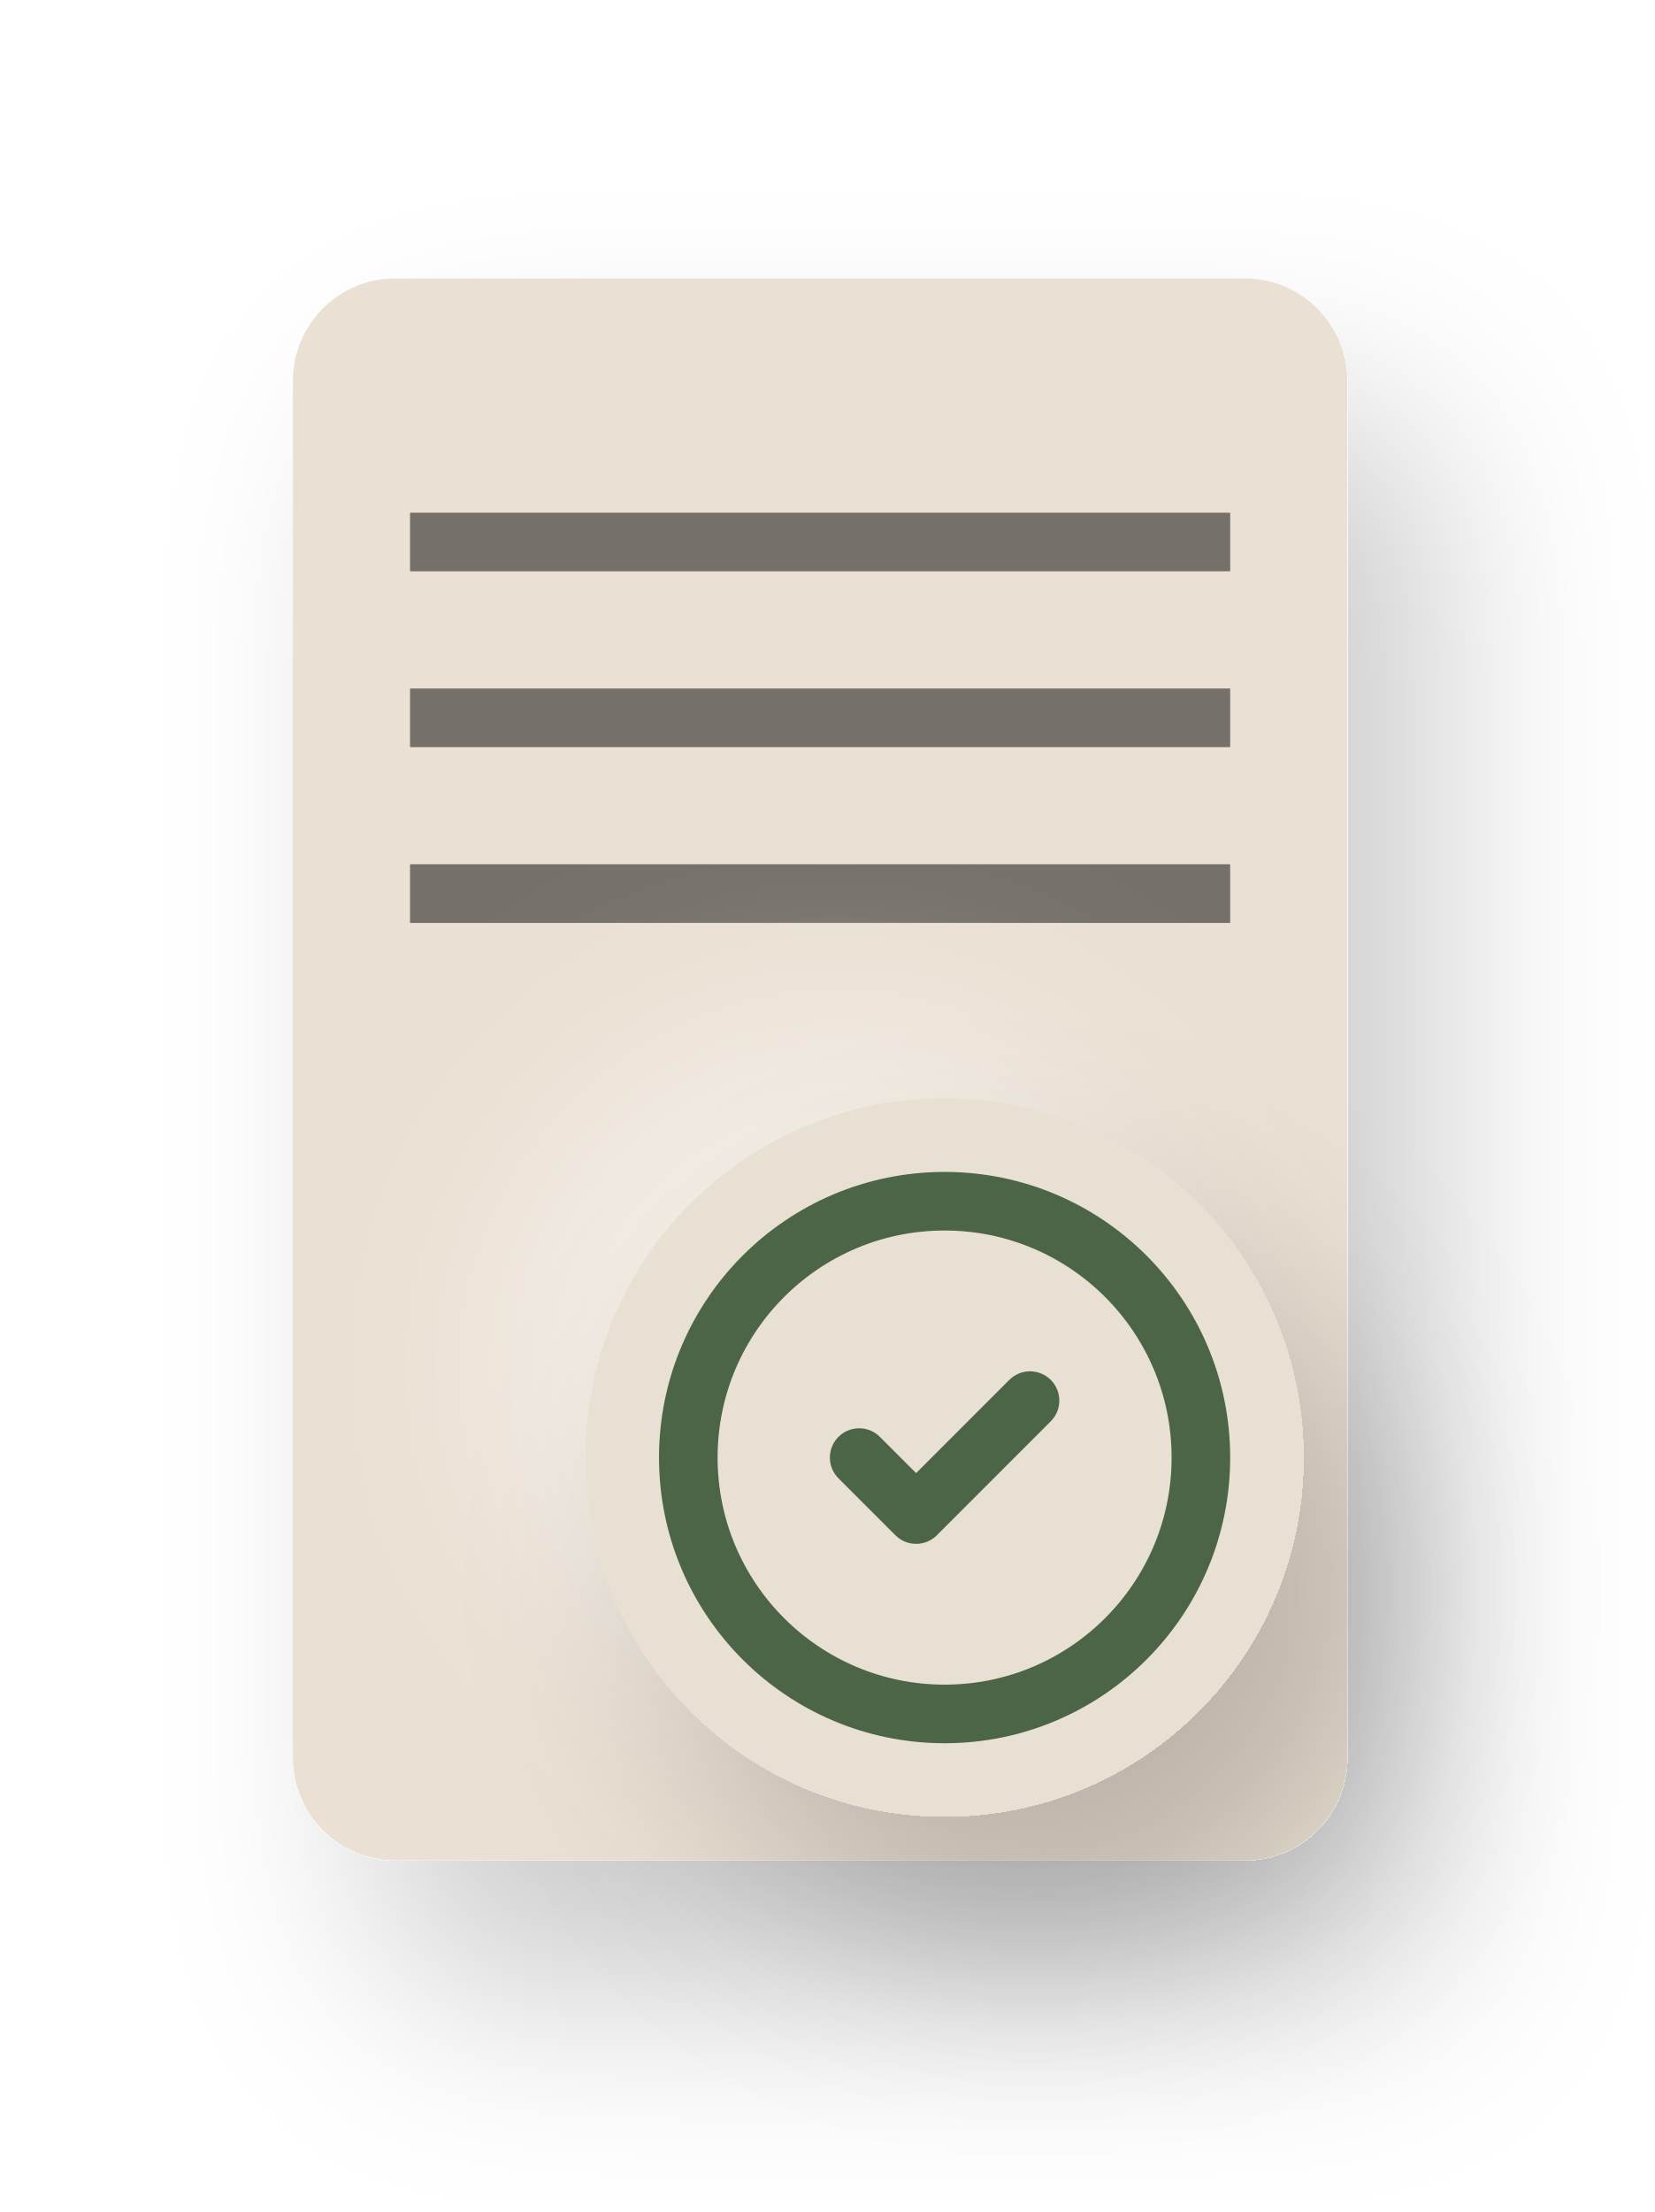
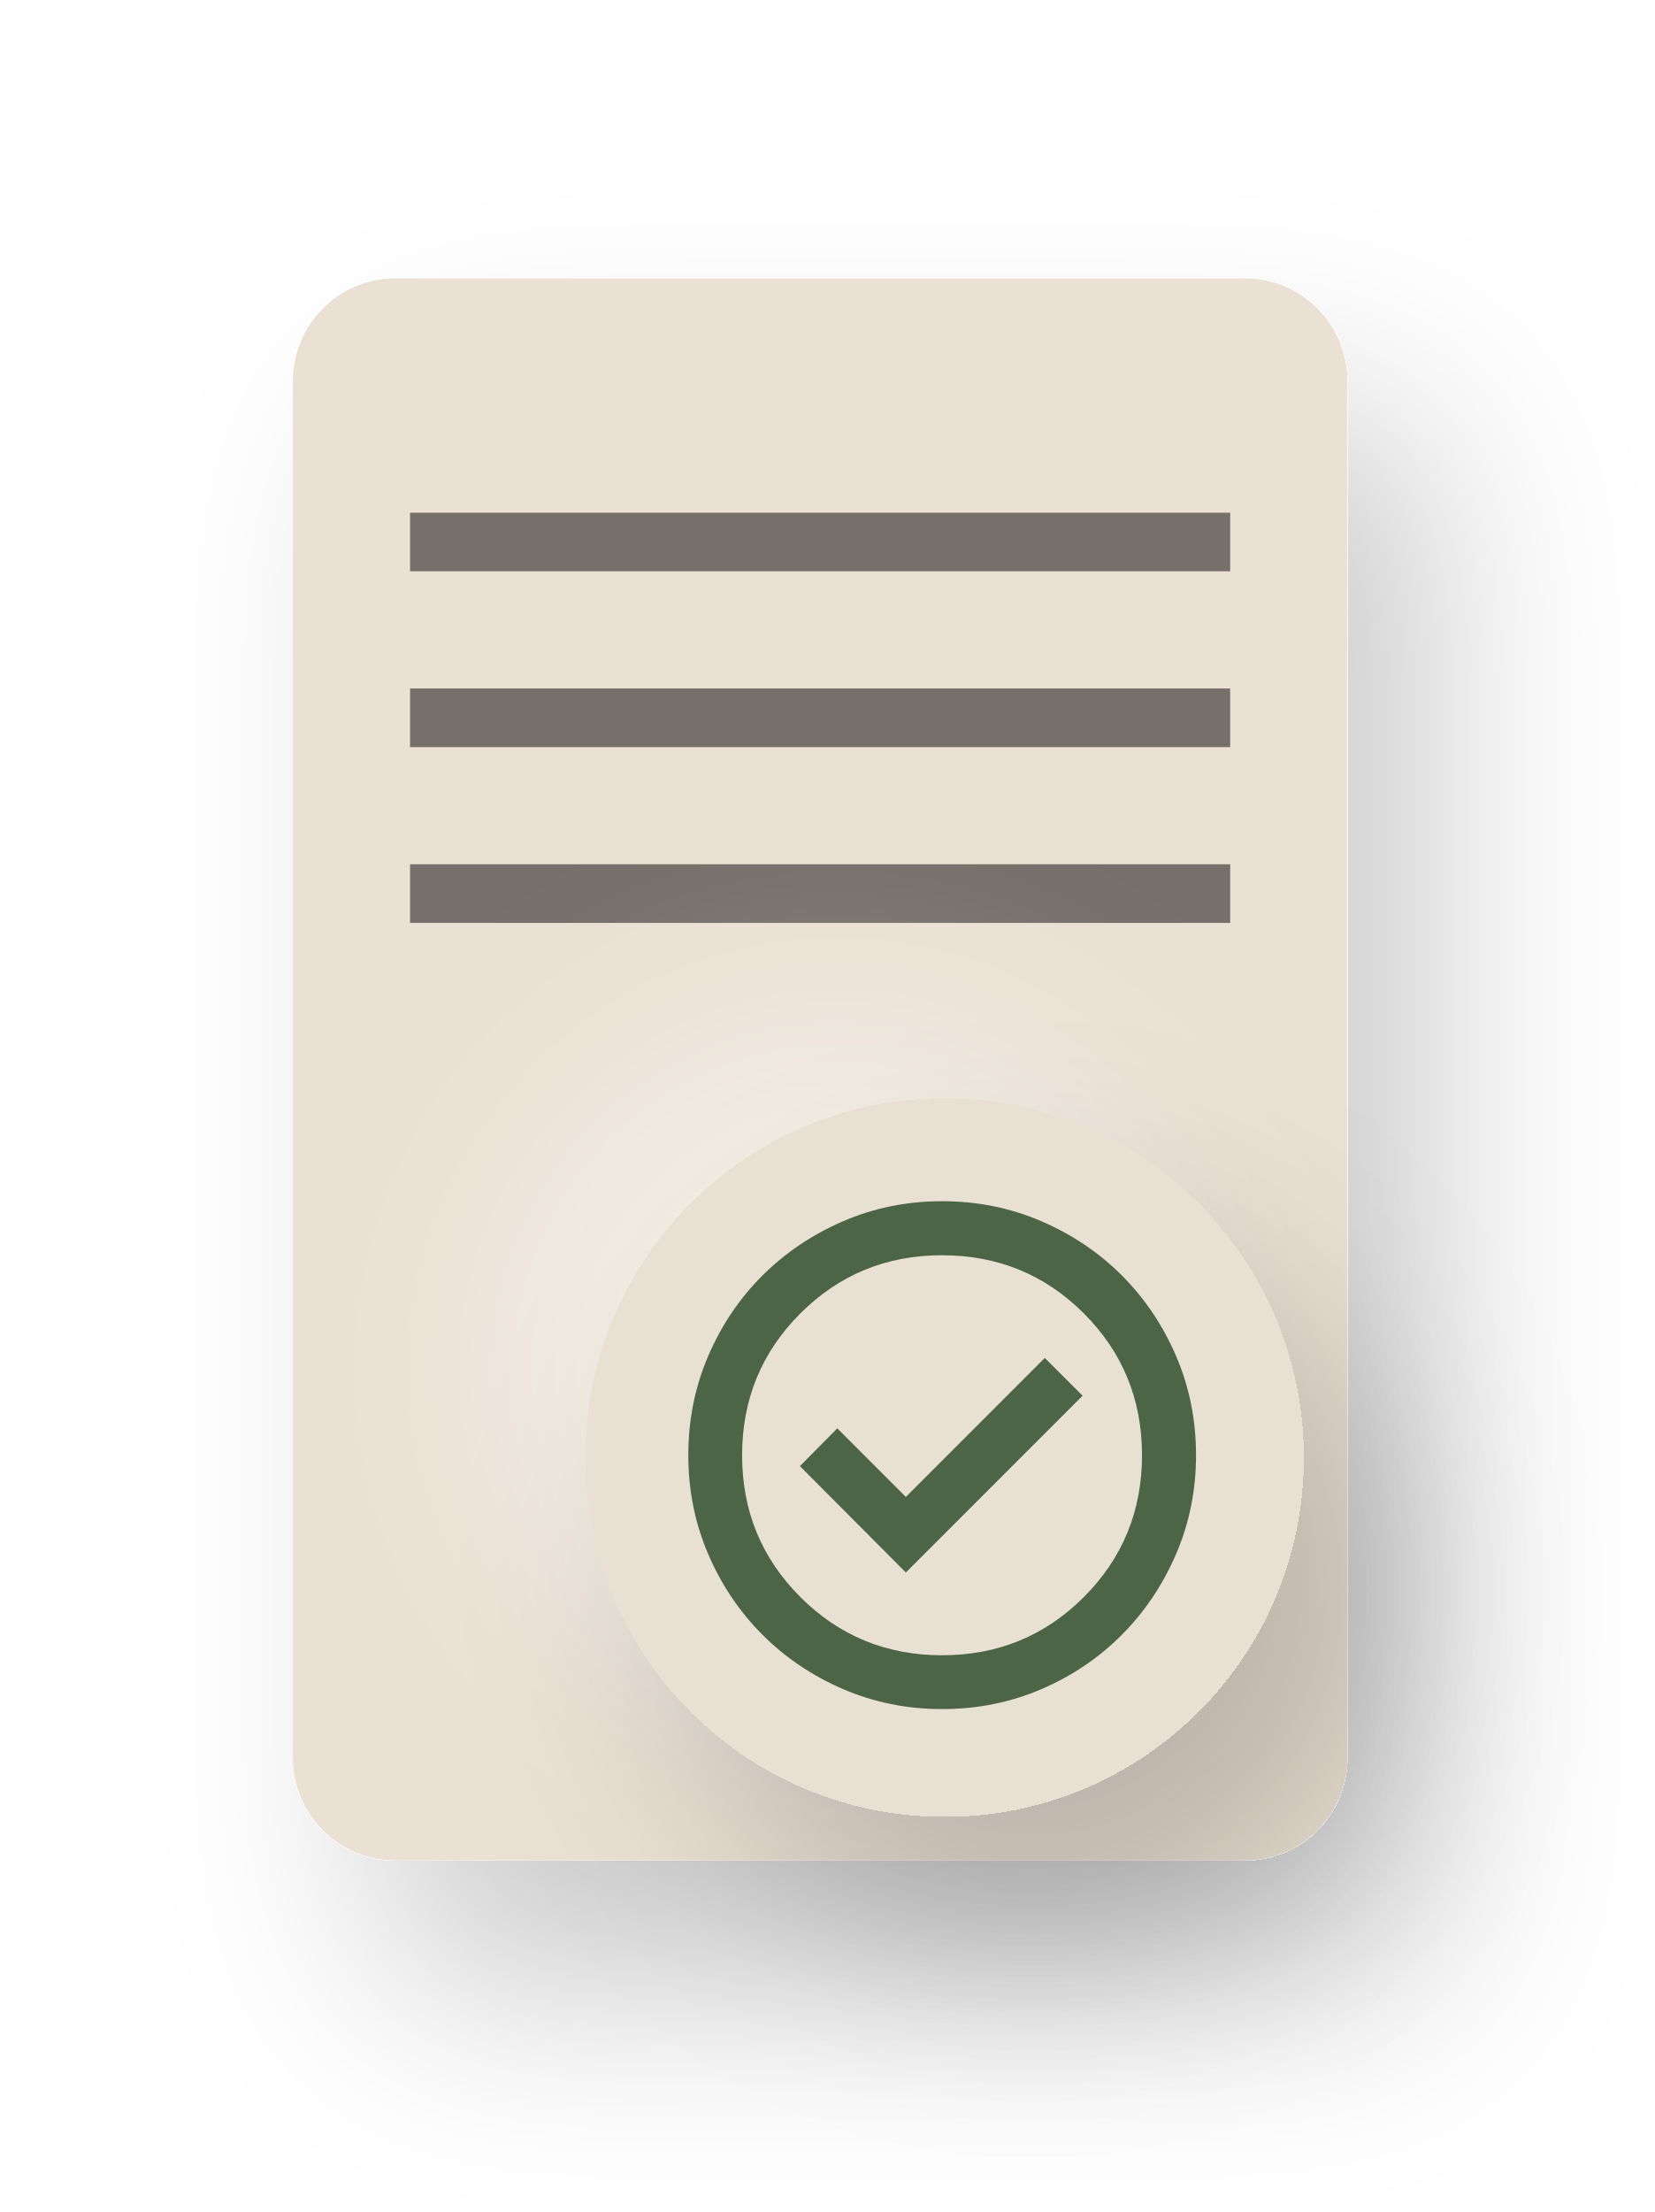
<svg xmlns="http://www.w3.org/2000/svg" width="113" height="151" viewBox="0 0 113 151" fill="none">
  <g filter="url(#filter0_dd_88_82)">
    <rect x="20" y="19" width="72" height="108" rx="7" fill="#EAE0D3" />
  </g>
  <path d="M28 37.5C28 36.395 28 35 28 35H84C84 35 84 35.895 84 37C84 38.105 84 39 84 39H28C28 39 28 38.605 28 37.5Z" fill="black" fill-opacity="0.5" />
  <path d="M28 61.5C28 60.395 28 59 28 59H84C84 59 84 59.895 84 61C84 62.105 84 63 84 63H28C28 63 28 62.605 28 61.5Z" fill="black" fill-opacity="0.5" />
  <path d="M28 49.5C28 48.395 28 47 28 47H84C84 47 84 47.895 84 49C84 50.105 84 51 84 51H28C28 51 28 50.605 28 49.5Z" fill="black" fill-opacity="0.5" />
  <g filter="url(#filter1_dd_88_82)">
    <circle cx="64.5" cy="99.5" r="24.5" fill="#E9E0D4" />
  </g>
-   <path d="M70.333 95.611L62.556 103.389L58.667 99.5M64.5 117C54.835 117 47 109.165 47 99.5C47 89.835 54.835 82 64.5 82C74.165 82 82 89.835 82 99.5C82 109.165 74.165 117 64.5 117Z" stroke="#4B6546" stroke-width="4" stroke-linecap="round" stroke-linejoin="round" />
+   <path d="M61.855 107.345L73.923 95.277L71.341 92.7L61.855 102.187L57.173 97.505L54.62 100.083L61.855 107.345ZM64.328 116.668C61.935 116.668 59.686 116.215 57.58 115.31C55.474 114.405 53.636 113.168 52.068 111.6C50.5 110.032 49.263 108.195 48.358 106.09C47.453 103.986 47 101.737 47 99.344C47 96.932 47.453 94.673 48.358 92.567C49.263 90.461 50.499 88.628 52.065 87.069C53.632 85.509 55.468 84.274 57.574 83.365C59.679 82.455 61.929 82 64.323 82C66.735 82 68.995 82.454 71.103 83.363C73.21 84.272 75.043 85.506 76.602 87.064C78.161 88.623 79.395 90.455 80.304 92.561C81.213 94.668 81.668 96.928 81.668 99.342C81.668 101.736 81.213 103.987 80.303 106.092C79.394 108.198 78.159 110.035 76.599 111.602C75.04 113.169 73.208 114.405 71.103 115.31C68.998 116.215 66.74 116.668 64.328 116.668ZM64.326 112.995C68.134 112.995 71.361 111.67 74.009 109.02C76.656 106.37 77.98 103.144 77.98 99.342C77.98 95.534 76.656 92.307 74.009 89.659C71.361 87.012 68.131 85.688 64.318 85.688C60.524 85.688 57.301 87.012 54.65 89.659C51.999 92.307 50.673 95.537 50.673 99.35C50.673 103.144 51.998 106.367 54.648 109.018C57.298 111.669 60.524 112.995 64.326 112.995Z" fill="#4B6546" />
  <defs>
    <filter id="filter0_dd_88_82" x="0.118" y="0.337" width="112.182" height="149.963" filterUnits="userSpaceOnUse" color-interpolation-filters="sRGB">
      <feFlood flood-opacity="0" result="BackgroundImageFix" />
      <feColorMatrix in="SourceAlpha" type="matrix" values="0 0 0 0 0 0 0 0 0 0 0 0 0 0 0 0 0 0 127 0" result="hardAlpha" />
      <feOffset dx="-7.319" dy="-6.099" />
      <feGaussianBlur stdDeviation="6.282" />
      <feComposite in2="hardAlpha" operator="out" />
      <feColorMatrix type="matrix" values="0 0 0 0 1 0 0 0 0 1 0 0 0 0 1 0 0 0 0.4 0" />
      <feBlend mode="normal" in2="BackgroundImageFix" result="effect1_dropShadow_88_82" />
      <feColorMatrix in="SourceAlpha" type="matrix" values="0 0 0 0 0 0 0 0 0 0 0 0 0 0 0 0 0 0 127 0" result="hardAlpha" />
      <feOffset dx="6" dy="9" />
      <feGaussianBlur stdDeviation="7.15" />
      <feComposite in2="hardAlpha" operator="out" />
      <feColorMatrix type="matrix" values="0 0 0 0 0 0 0 0 0 0 0 0 0 0 0 0 0 0 0.2 0" />
      <feBlend mode="normal" in2="effect1_dropShadow_88_82" result="effect2_dropShadow_88_82" />
      <feBlend mode="normal" in="SourceGraphic" in2="effect2_dropShadow_88_82" result="shape" />
    </filter>
    <filter id="filter1_dd_88_82" x="20.118" y="56.337" width="89.182" height="90.963" filterUnits="userSpaceOnUse" color-interpolation-filters="sRGB">
      <feFlood flood-opacity="0" result="BackgroundImageFix" />
      <feColorMatrix in="SourceAlpha" type="matrix" values="0 0 0 0 0 0 0 0 0 0 0 0 0 0 0 0 0 0 127 0" result="hardAlpha" />
      <feOffset dx="-7.319" dy="-6.099" />
      <feGaussianBlur stdDeviation="6.282" />
      <feComposite in2="hardAlpha" operator="out" />
      <feColorMatrix type="matrix" values="0 0 0 0 1 0 0 0 0 1 0 0 0 0 1 0 0 0 0.4 0" />
      <feBlend mode="normal" in2="BackgroundImageFix" result="effect1_dropShadow_88_82" />
      <feColorMatrix in="SourceAlpha" type="matrix" values="0 0 0 0 0 0 0 0 0 0 0 0 0 0 0 0 0 0 127 0" result="hardAlpha" />
      <feOffset dx="6" dy="9" />
      <feGaussianBlur stdDeviation="7.15" />
      <feComposite in2="hardAlpha" operator="out" />
      <feColorMatrix type="matrix" values="0 0 0 0 0 0 0 0 0 0 0 0 0 0 0 0 0 0 0.2 0" />
      <feBlend mode="normal" in2="effect1_dropShadow_88_82" result="effect2_dropShadow_88_82" />
      <feBlend mode="normal" in="SourceGraphic" in2="effect2_dropShadow_88_82" result="shape" />
    </filter>
  </defs>
</svg>
